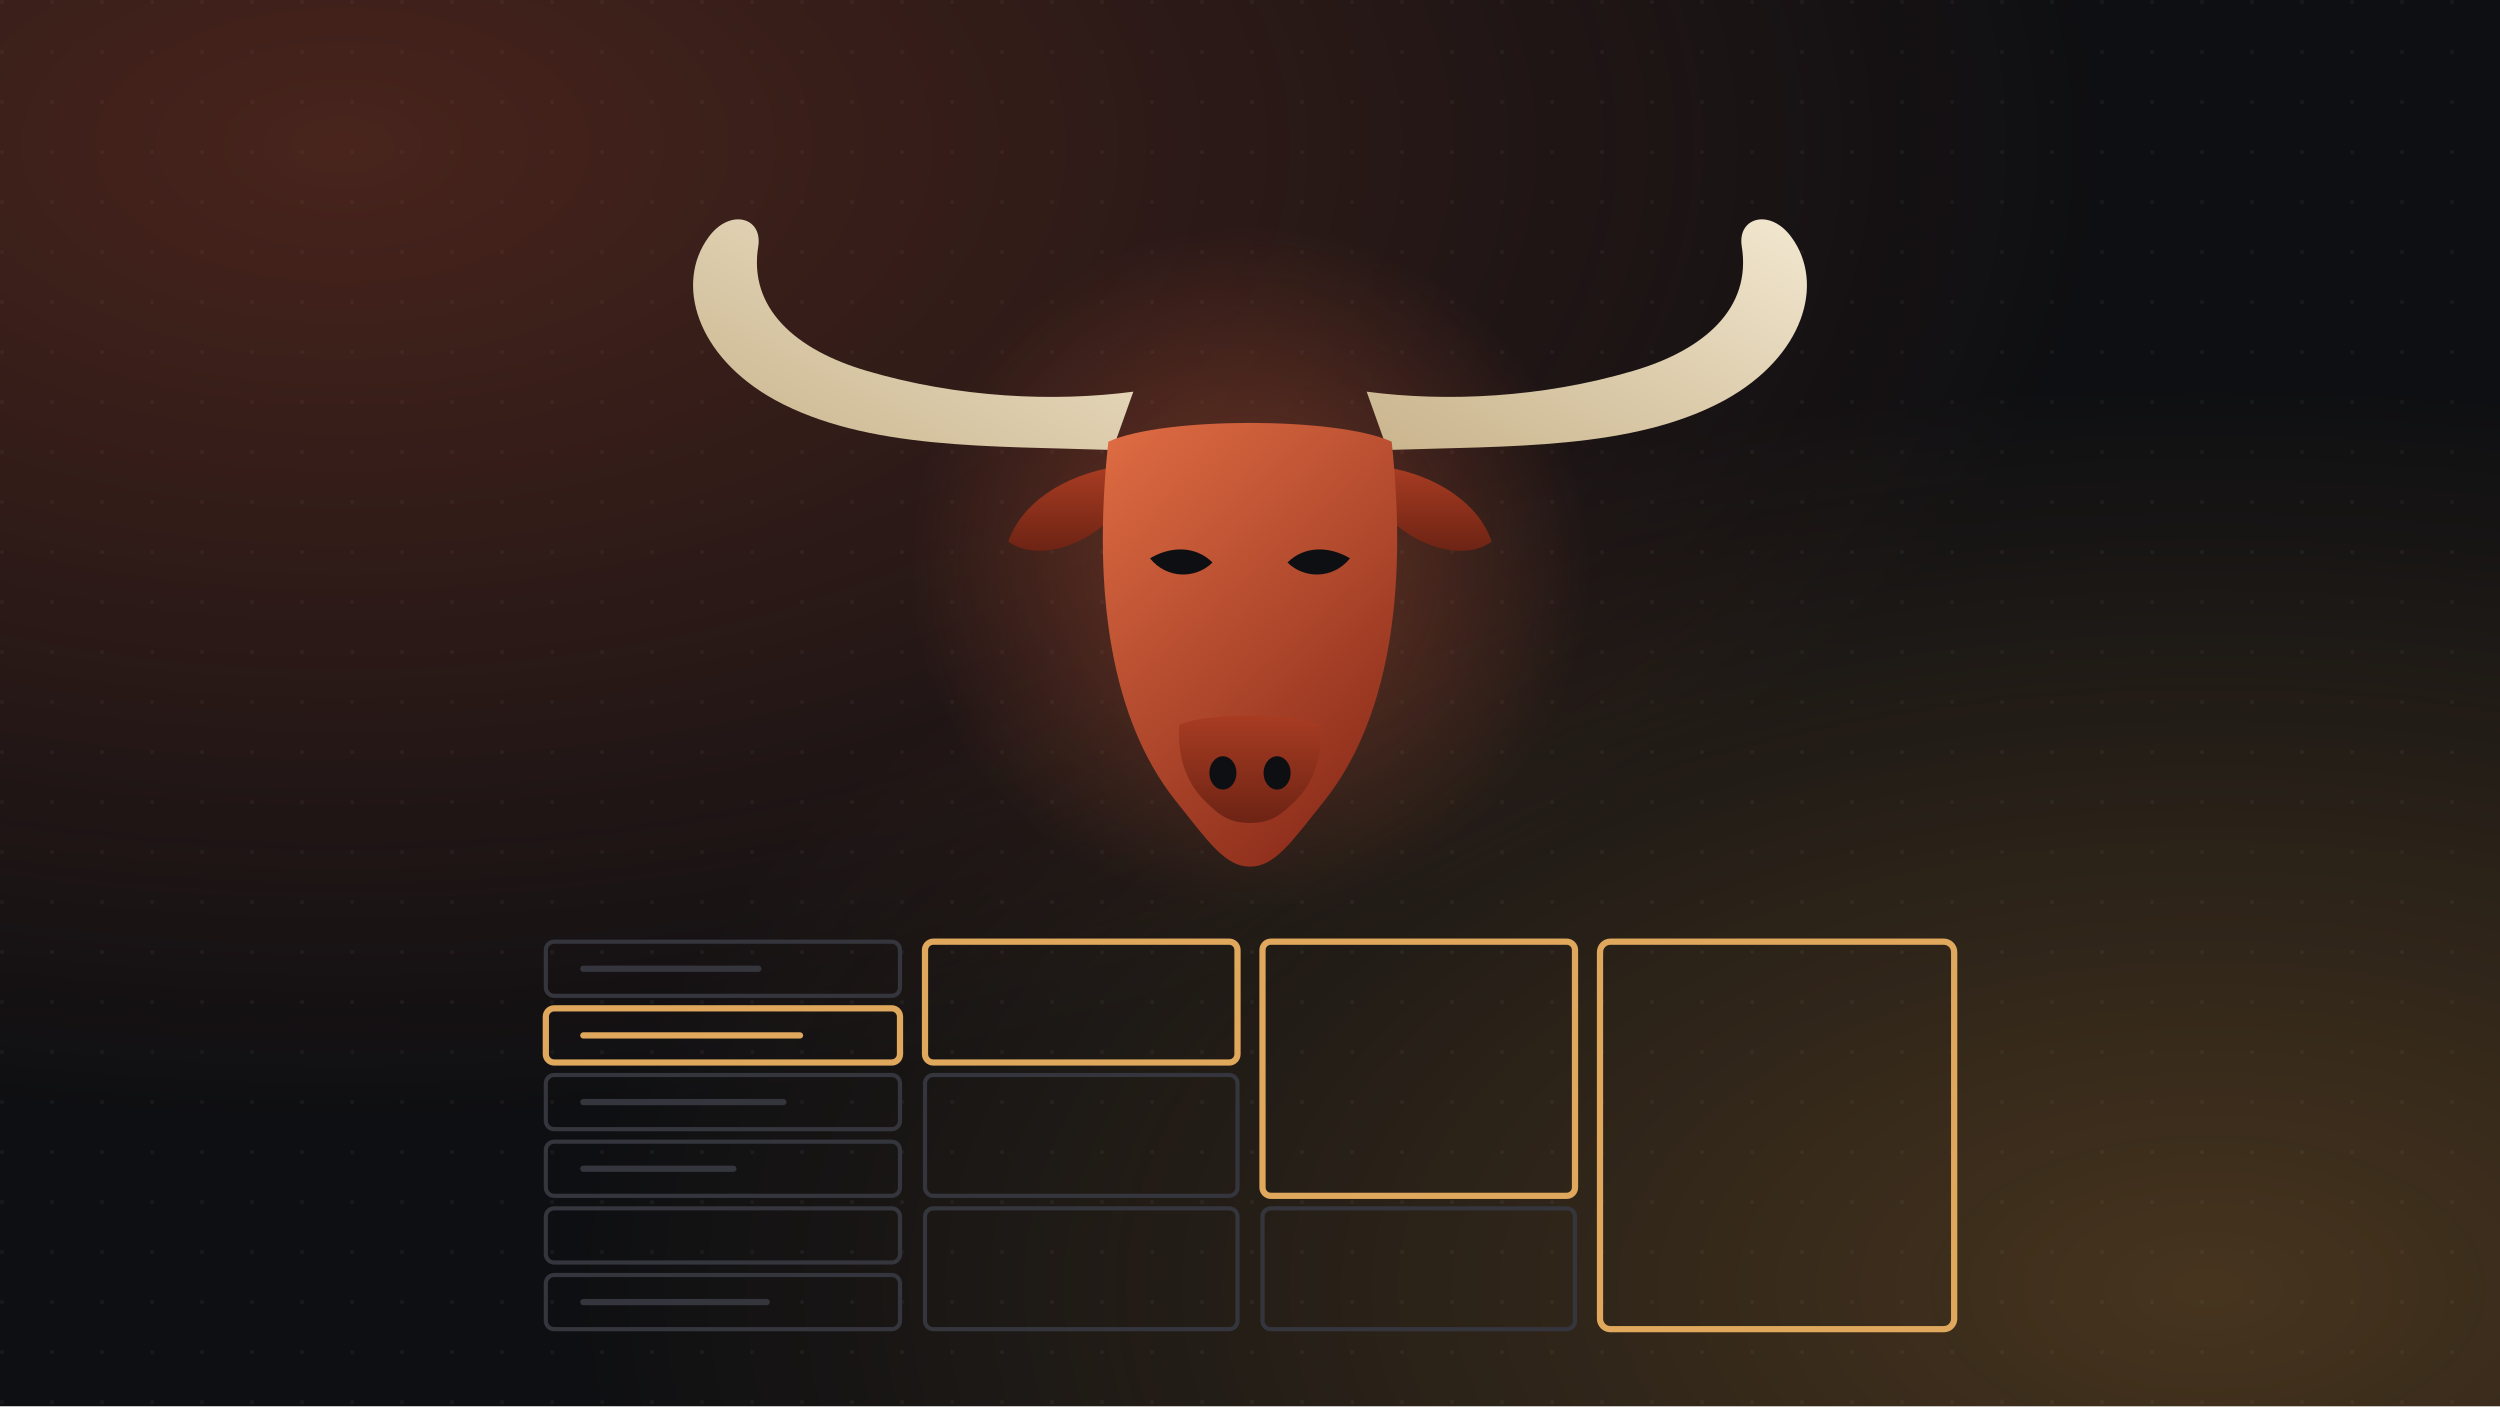
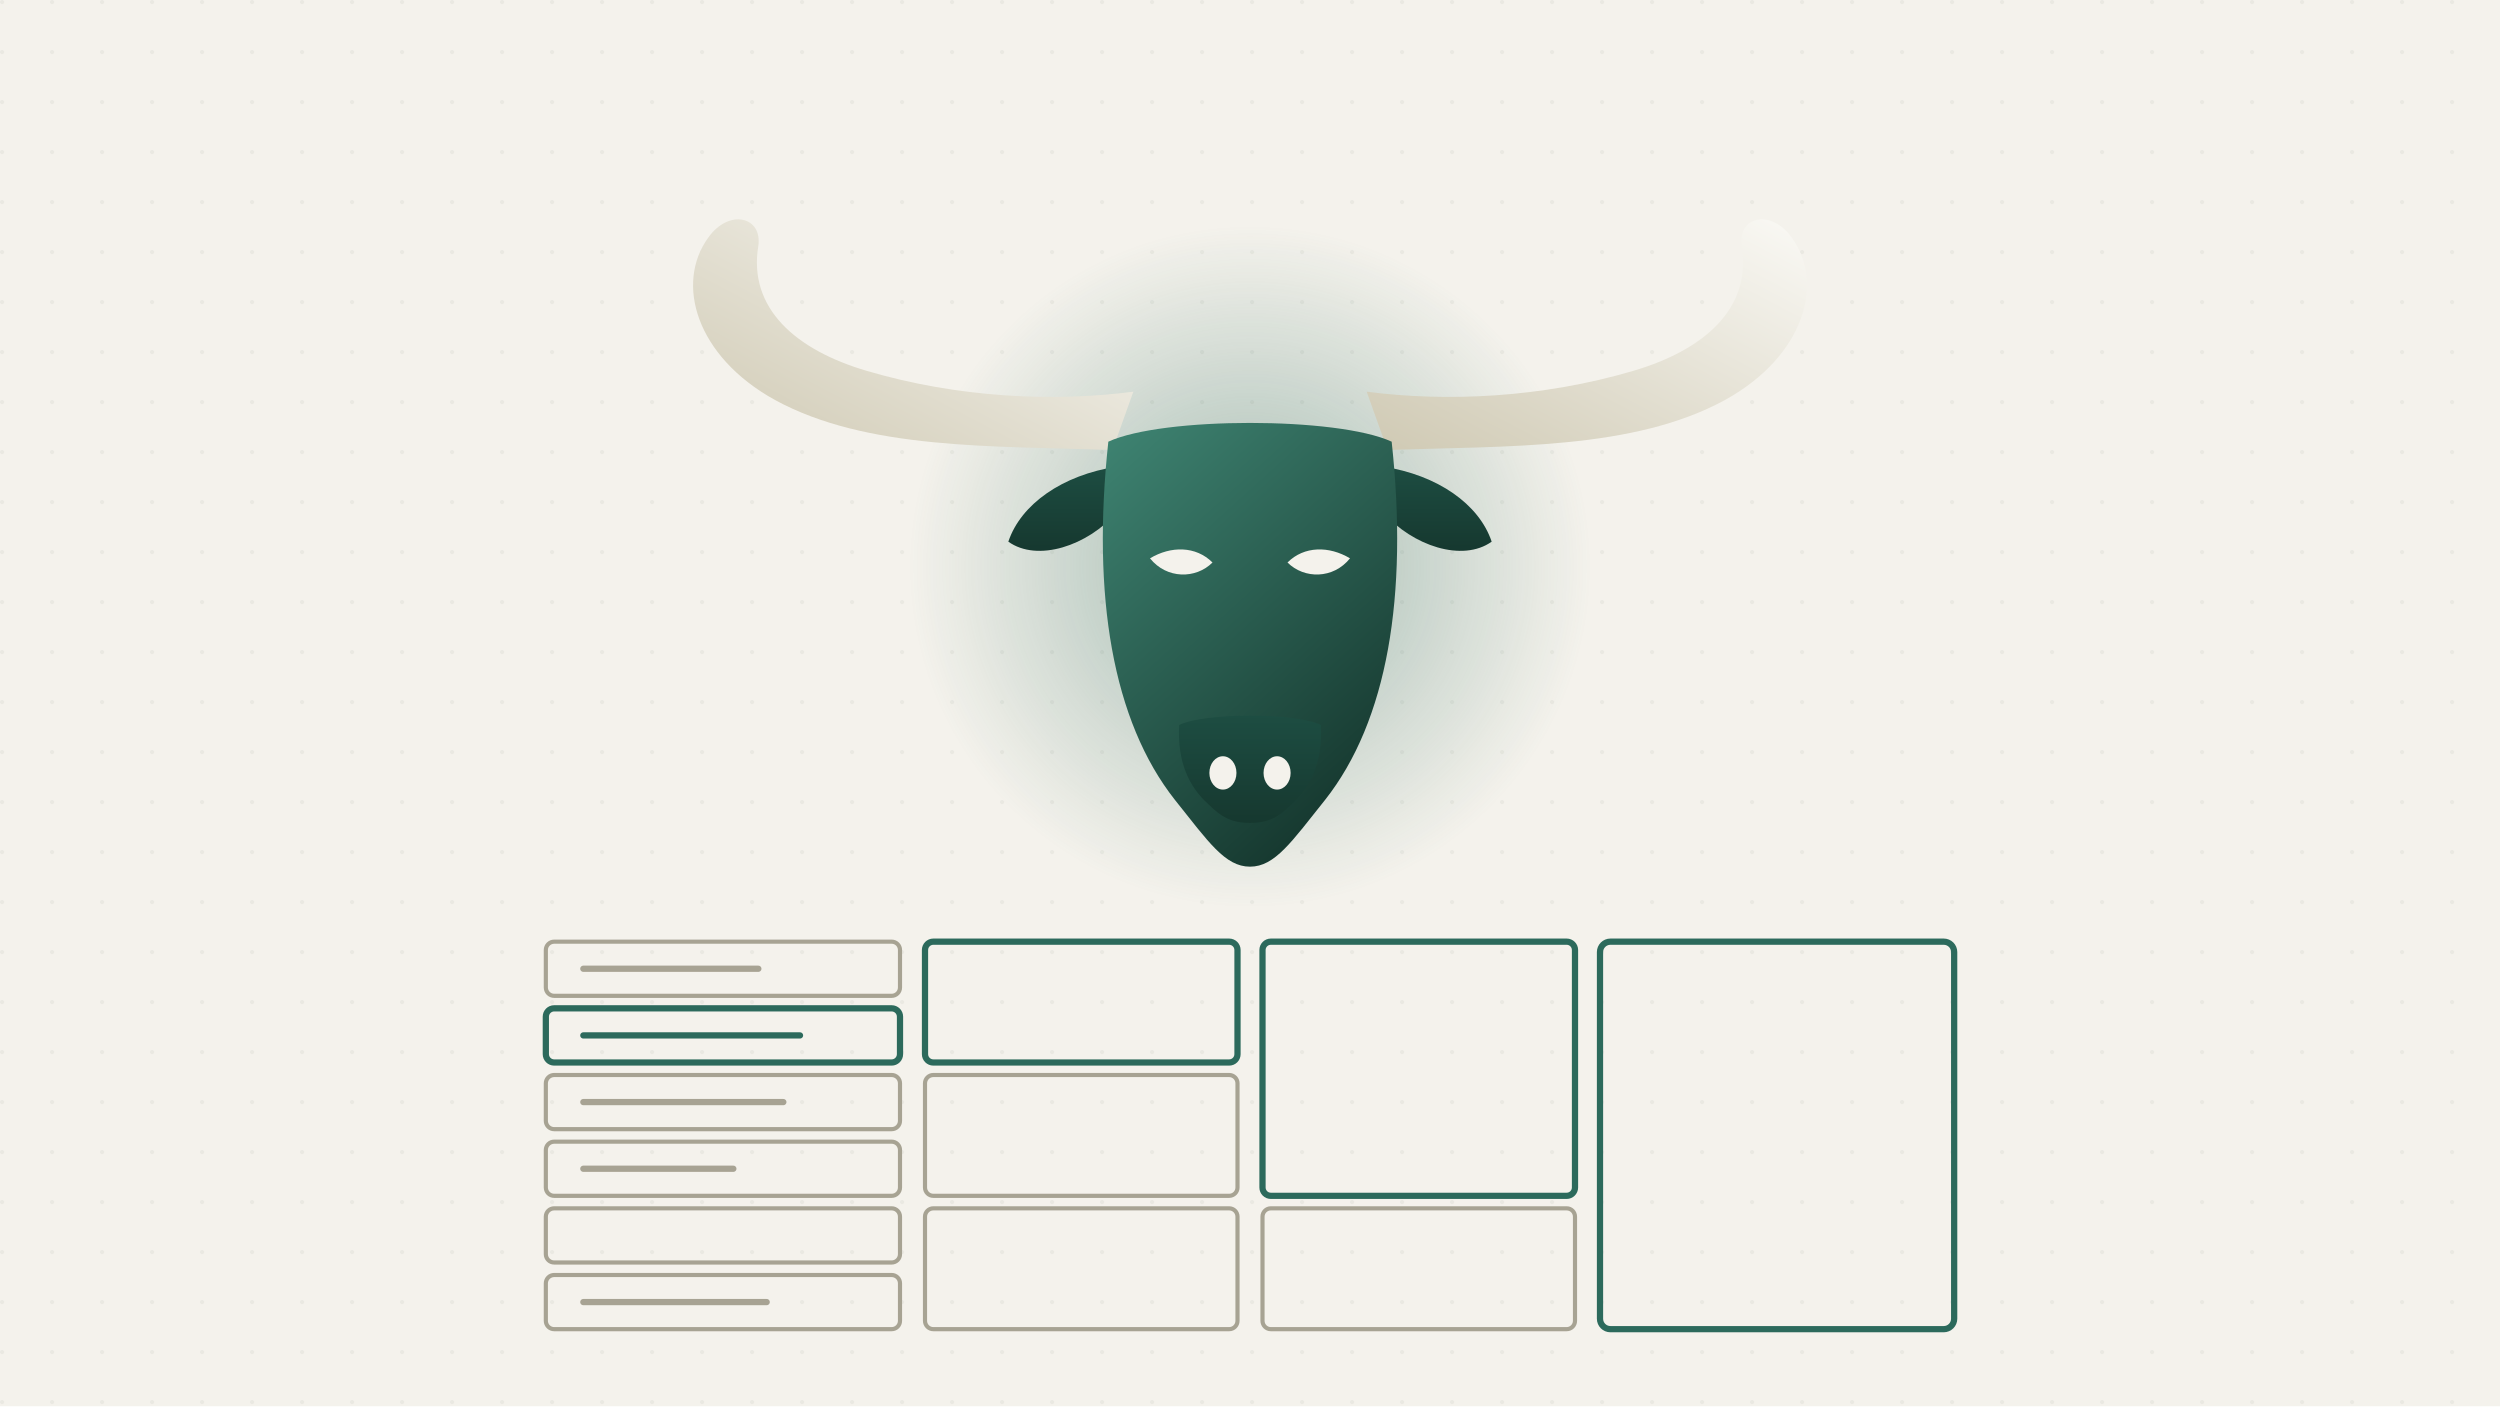
<svg xmlns="http://www.w3.org/2000/svg" viewBox="0 0 1200 675" width="1200" height="675" role="img" aria-label="A geometric bull's head above a recipe drawn as a nested table, where columns of ingredients merge step by step into a single final cell">
  <defs>
    <radialGradient id="nbGlowA" cx="14%" cy="10%" r="70%">
-       <stop offset="0%" stop-color="#b0492e" stop-opacity="0.36" />
-       <stop offset="100%" stop-color="#b0492e" stop-opacity="0" />
+       <stop offset="0%" stop-color="#1d4d42" stop-opacity="0.36" />
+       <stop offset="100%" stop-color="#1d4d42" stop-opacity="0" />
    </radialGradient>
    <radialGradient id="nbGlowB" cx="88%" cy="92%" r="65%">
-       <stop offset="0%" stop-color="#c98a3a" stop-opacity="0.30" />
-       <stop offset="100%" stop-color="#c98a3a" stop-opacity="0" />
+       <stop offset="0%" stop-color="#7fa89a" stop-opacity="0.30" />
+       <stop offset="100%" stop-color="#7fa89a" stop-opacity="0" />
    </radialGradient>
    <radialGradient id="nbCore" cx="50%" cy="50%" r="50%">
-       <stop offset="0%" stop-color="#d9603b" stop-opacity="0.42" />
-       <stop offset="100%" stop-color="#d9603b" stop-opacity="0" />
+       <stop offset="0%" stop-color="#2c6a5c" stop-opacity="0.42" />
+       <stop offset="100%" stop-color="#2c6a5c" stop-opacity="0" />
    </radialGradient>
    <pattern id="nbDots" width="24" height="24" patternUnits="userSpaceOnUse">
-       <circle cx="1" cy="1" r="1" fill="#f4f4f6" opacity="0.05" />
+       <circle cx="1" cy="1" r="1" fill="#1d211f" opacity="0.05" />
    </pattern>
    <linearGradient id="nbHorn" x1="0" y1="1" x2="1" y2="0">
-       <stop offset="0%" stop-color="#c9b48c" />
-       <stop offset="100%" stop-color="#f2e7d0" />
+       <stop offset="0%" stop-color="#cfc9b3" />
+       <stop offset="100%" stop-color="#faf9f5" />
    </linearGradient>
    <linearGradient id="nbHead" x1="0" y1="0" x2="0.6" y2="1">
-       <stop offset="0%" stop-color="#e06d44" />
-       <stop offset="100%" stop-color="#8f2f1c" />
+       <stop offset="0%" stop-color="#3f8573" />
+       <stop offset="100%" stop-color="#16382f" />
    </linearGradient>
    <linearGradient id="nbSnout" x1="0" y1="0" x2="0" y2="1">
-       <stop offset="0%" stop-color="#a83c22" />
-       <stop offset="100%" stop-color="#6d2314" />
+       <stop offset="0%" stop-color="#1d4d42" />
+       <stop offset="100%" stop-color="#16382f" />
    </linearGradient>
  </defs>
-   <rect width="1200" height="675" fill="#0e0f12" />
+   <rect width="1200" height="675" fill="#f4f2ec" />
  <rect width="1200" height="675" fill="url(#nbDots)" />
-   <rect width="1200" height="675" fill="url(#nbGlowA)" />
-   <rect width="1200" height="675" fill="url(#nbGlowB)" />
-   <g fill="none" stroke="#34353d" stroke-width="2">
+   <g fill="none" stroke="#a7a393" stroke-width="2">
    <rect x="262" y="452" width="170" height="26" rx="4" />
    <rect x="262" y="484" width="170" height="26" rx="4" />
    <rect x="262" y="516" width="170" height="26" rx="4" />
    <rect x="262" y="548" width="170" height="26" rx="4" />
    <rect x="262" y="580" width="170" height="26" rx="4" />
    <rect x="262" y="612" width="170" height="26" rx="4" />
    <rect x="444" y="452" width="150" height="58" rx="4" />
    <rect x="444" y="516" width="150" height="58" rx="4" />
    <rect x="444" y="580" width="150" height="58" rx="4" />
    <rect x="606" y="452" width="150" height="122" rx="4" />
    <rect x="606" y="580" width="150" height="58" rx="4" />
  </g>
-   <g stroke="#34353d" stroke-width="3" stroke-linecap="round">
+   <g stroke="#a7a393" stroke-width="3" stroke-linecap="round">
    <path d="M280 465h84" />
    <path d="M280 529h96" />
    <path d="M280 561h72" />
    <path d="M280 625h88" />
  </g>
-   <g fill="none" stroke="#e0a85c" stroke-width="3">
+   <g fill="none" stroke="#2c6a5c" stroke-width="3">
    <rect x="262" y="484" width="170" height="26" rx="4" />
    <rect x="444" y="452" width="150" height="58" rx="4" />
    <rect x="606" y="452" width="150" height="122" rx="4" />
    <rect x="768" y="452" width="170" height="186" rx="5" />
  </g>
-   <g stroke="#e0a85c" stroke-width="3" stroke-linecap="round">
+   <g stroke="#2c6a5c" stroke-width="3" stroke-linecap="round">
    <path d="M280 497h104" />
  </g>
  <circle cx="600" cy="272" r="164" fill="url(#nbCore)" />
  <g fill="url(#nbHorn)">
    <path d="M534 216c-58-2-118 0-162-24-38-21-48-56-32-78 10-14 26-10 24 4-5 30 18 50 52 60 44 13 90 15 128 10z" />
    <path d="M666 216c58-2 118 0 162-24 38-21 48-56 32-78-10-14-26-10-24 4 5 30-18 50-52 60-44 13-90 15-128 10z" />
  </g>
  <g fill="url(#nbSnout)">
    <path d="M536 224c-26 4-46 18-52 36 14 10 38 2 52-14z" />
    <path d="M664 224c26 4 46 18 52 36-14 10-38 2-52-14z" />
  </g>
  <path fill="url(#nbHead)" d="M532 212c26-12 110-12 136 0 8 74-2 134-32 172-16 20-24 32-36 32s-20-12-36-32c-30-38-40-98-32-172z" />
  <path fill="url(#nbSnout)" d="M566 348c12-6 56-6 68 0 1 18-5 30-14 38-6 6-11 9-20 9s-14-3-20-9c-9-8-15-20-14-38z" />
-   <g fill="#0e0f12">
+   <g fill="#f4f2ec">
    <path d="M552 268c10-6 22-6 30 2-8 8-22 8-30-2z" />
    <path d="M648 268c-10-6-22-6-30 2 8 8 22 8 30-2z" />
    <ellipse cx="587" cy="371" rx="6.5" ry="8" />
    <ellipse cx="613" cy="371" rx="6.5" ry="8" />
  </g>
</svg>
